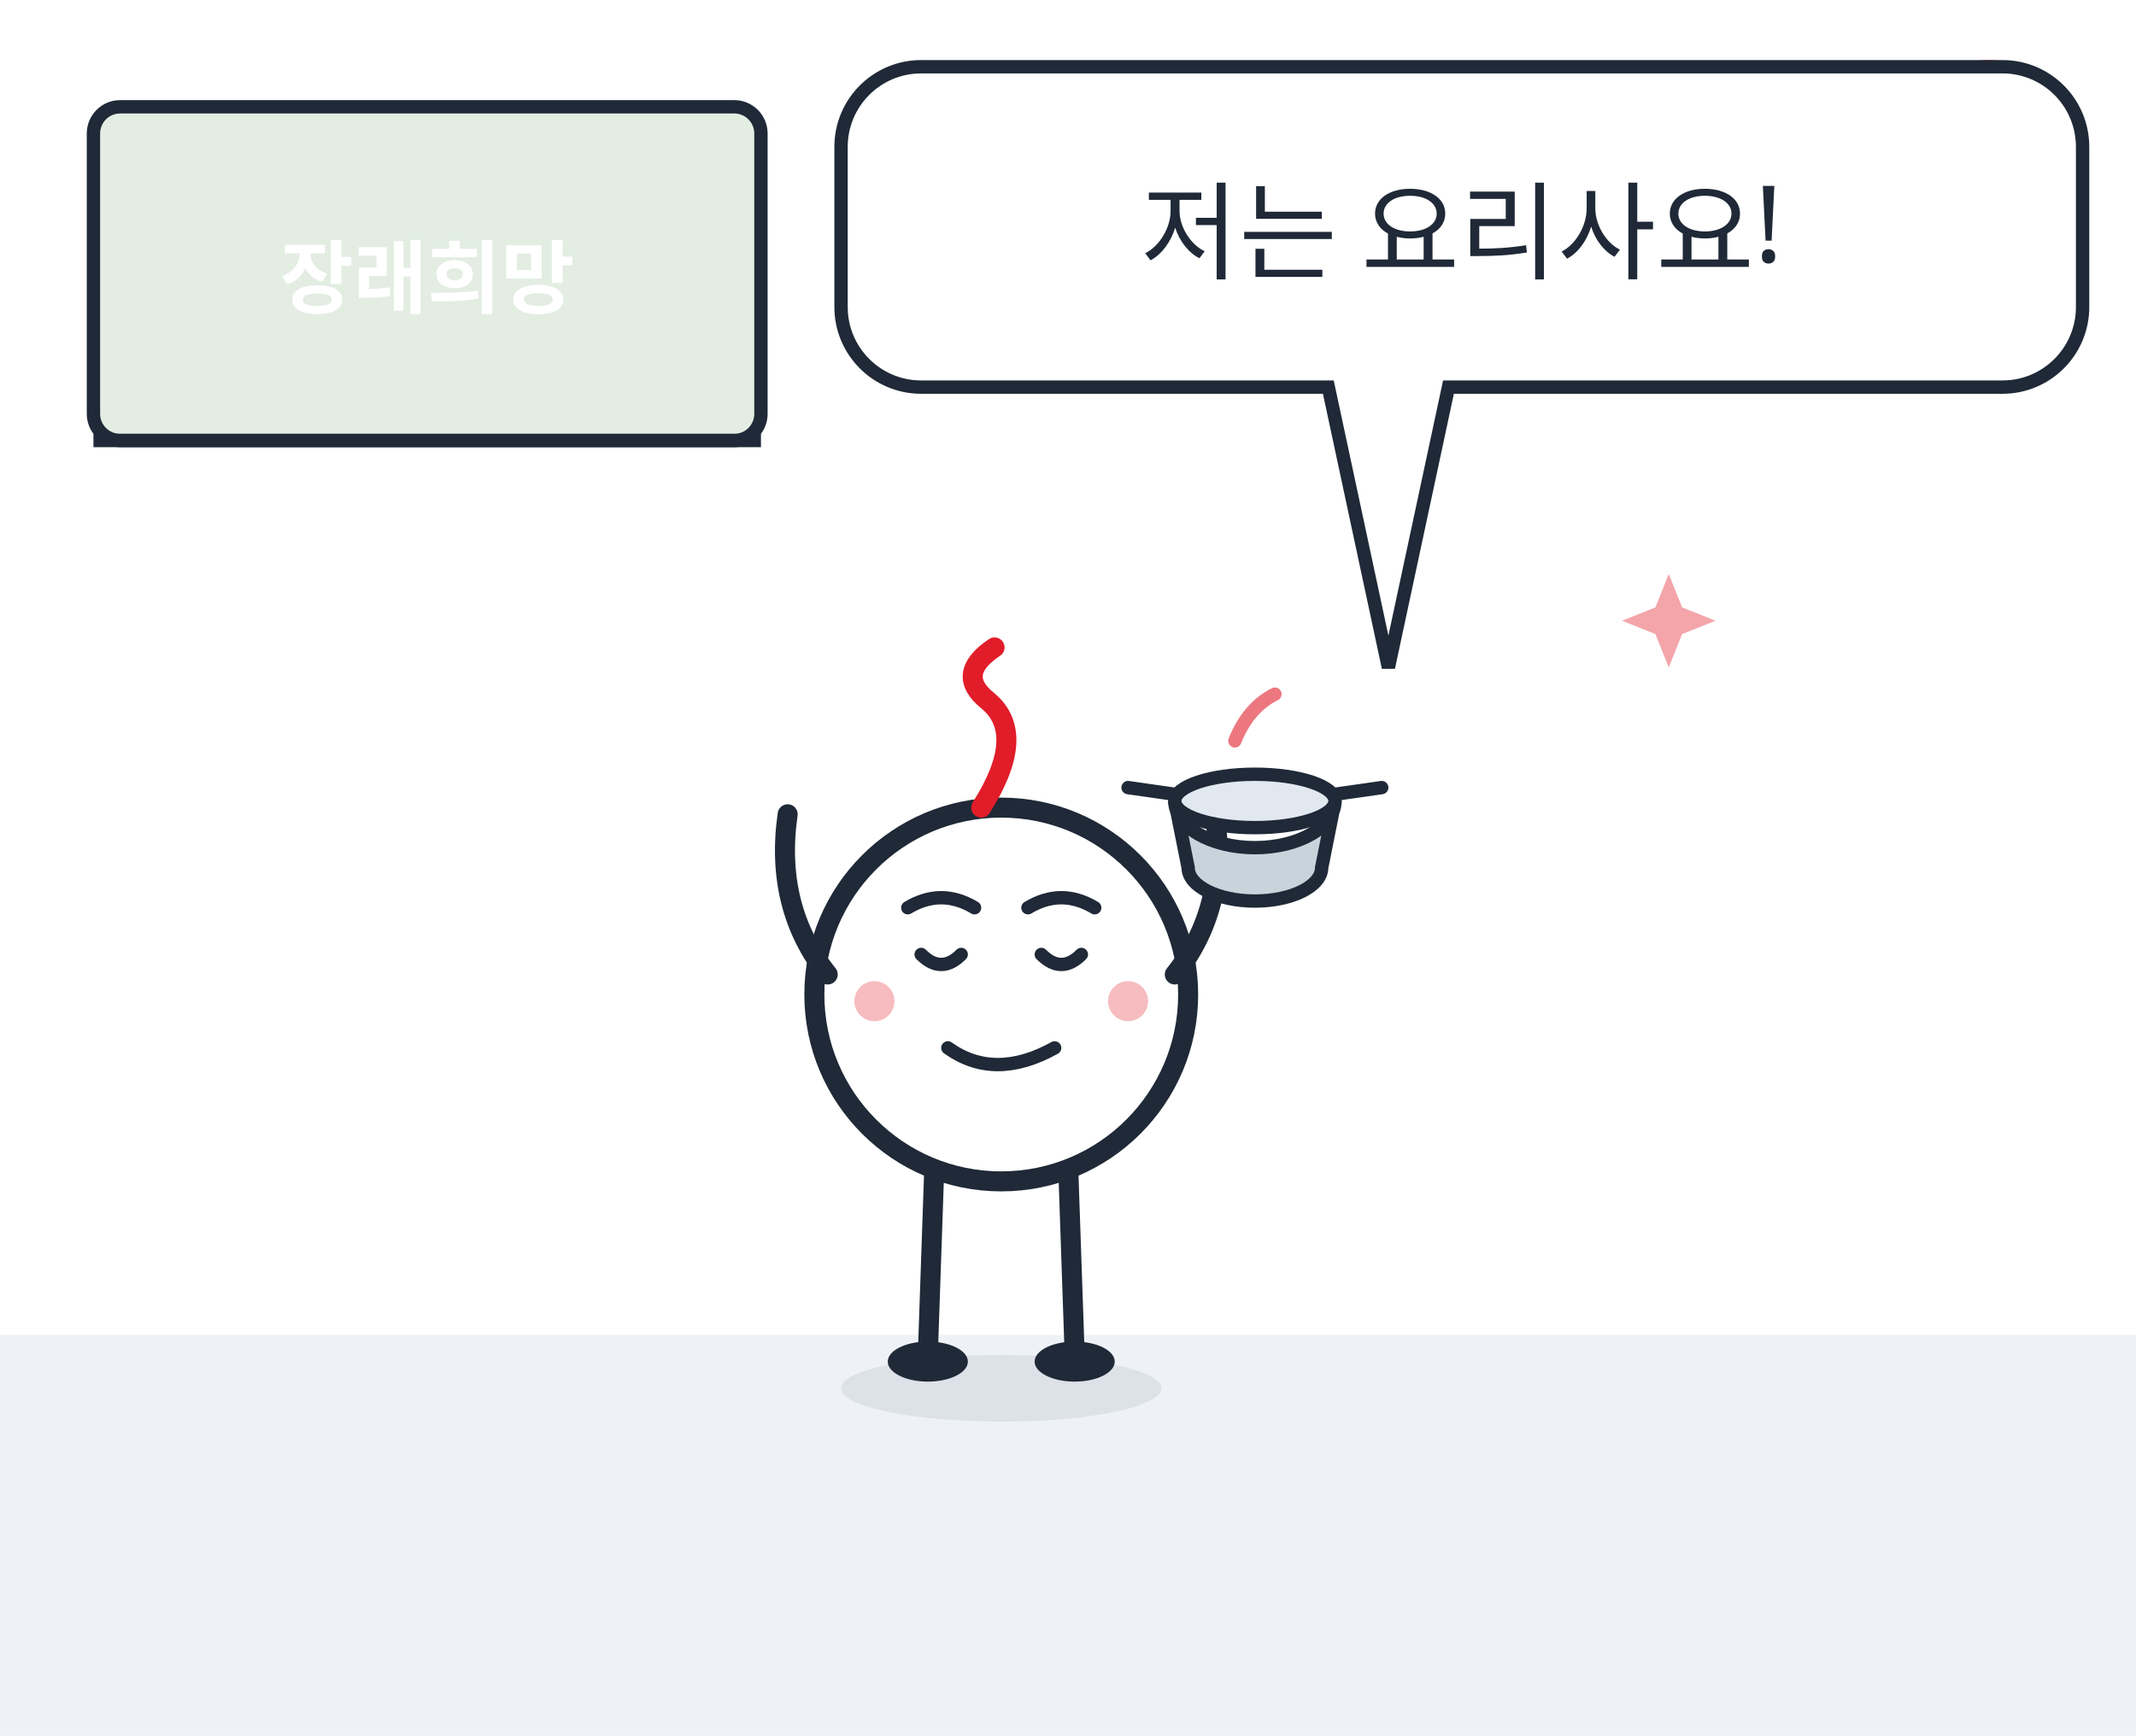
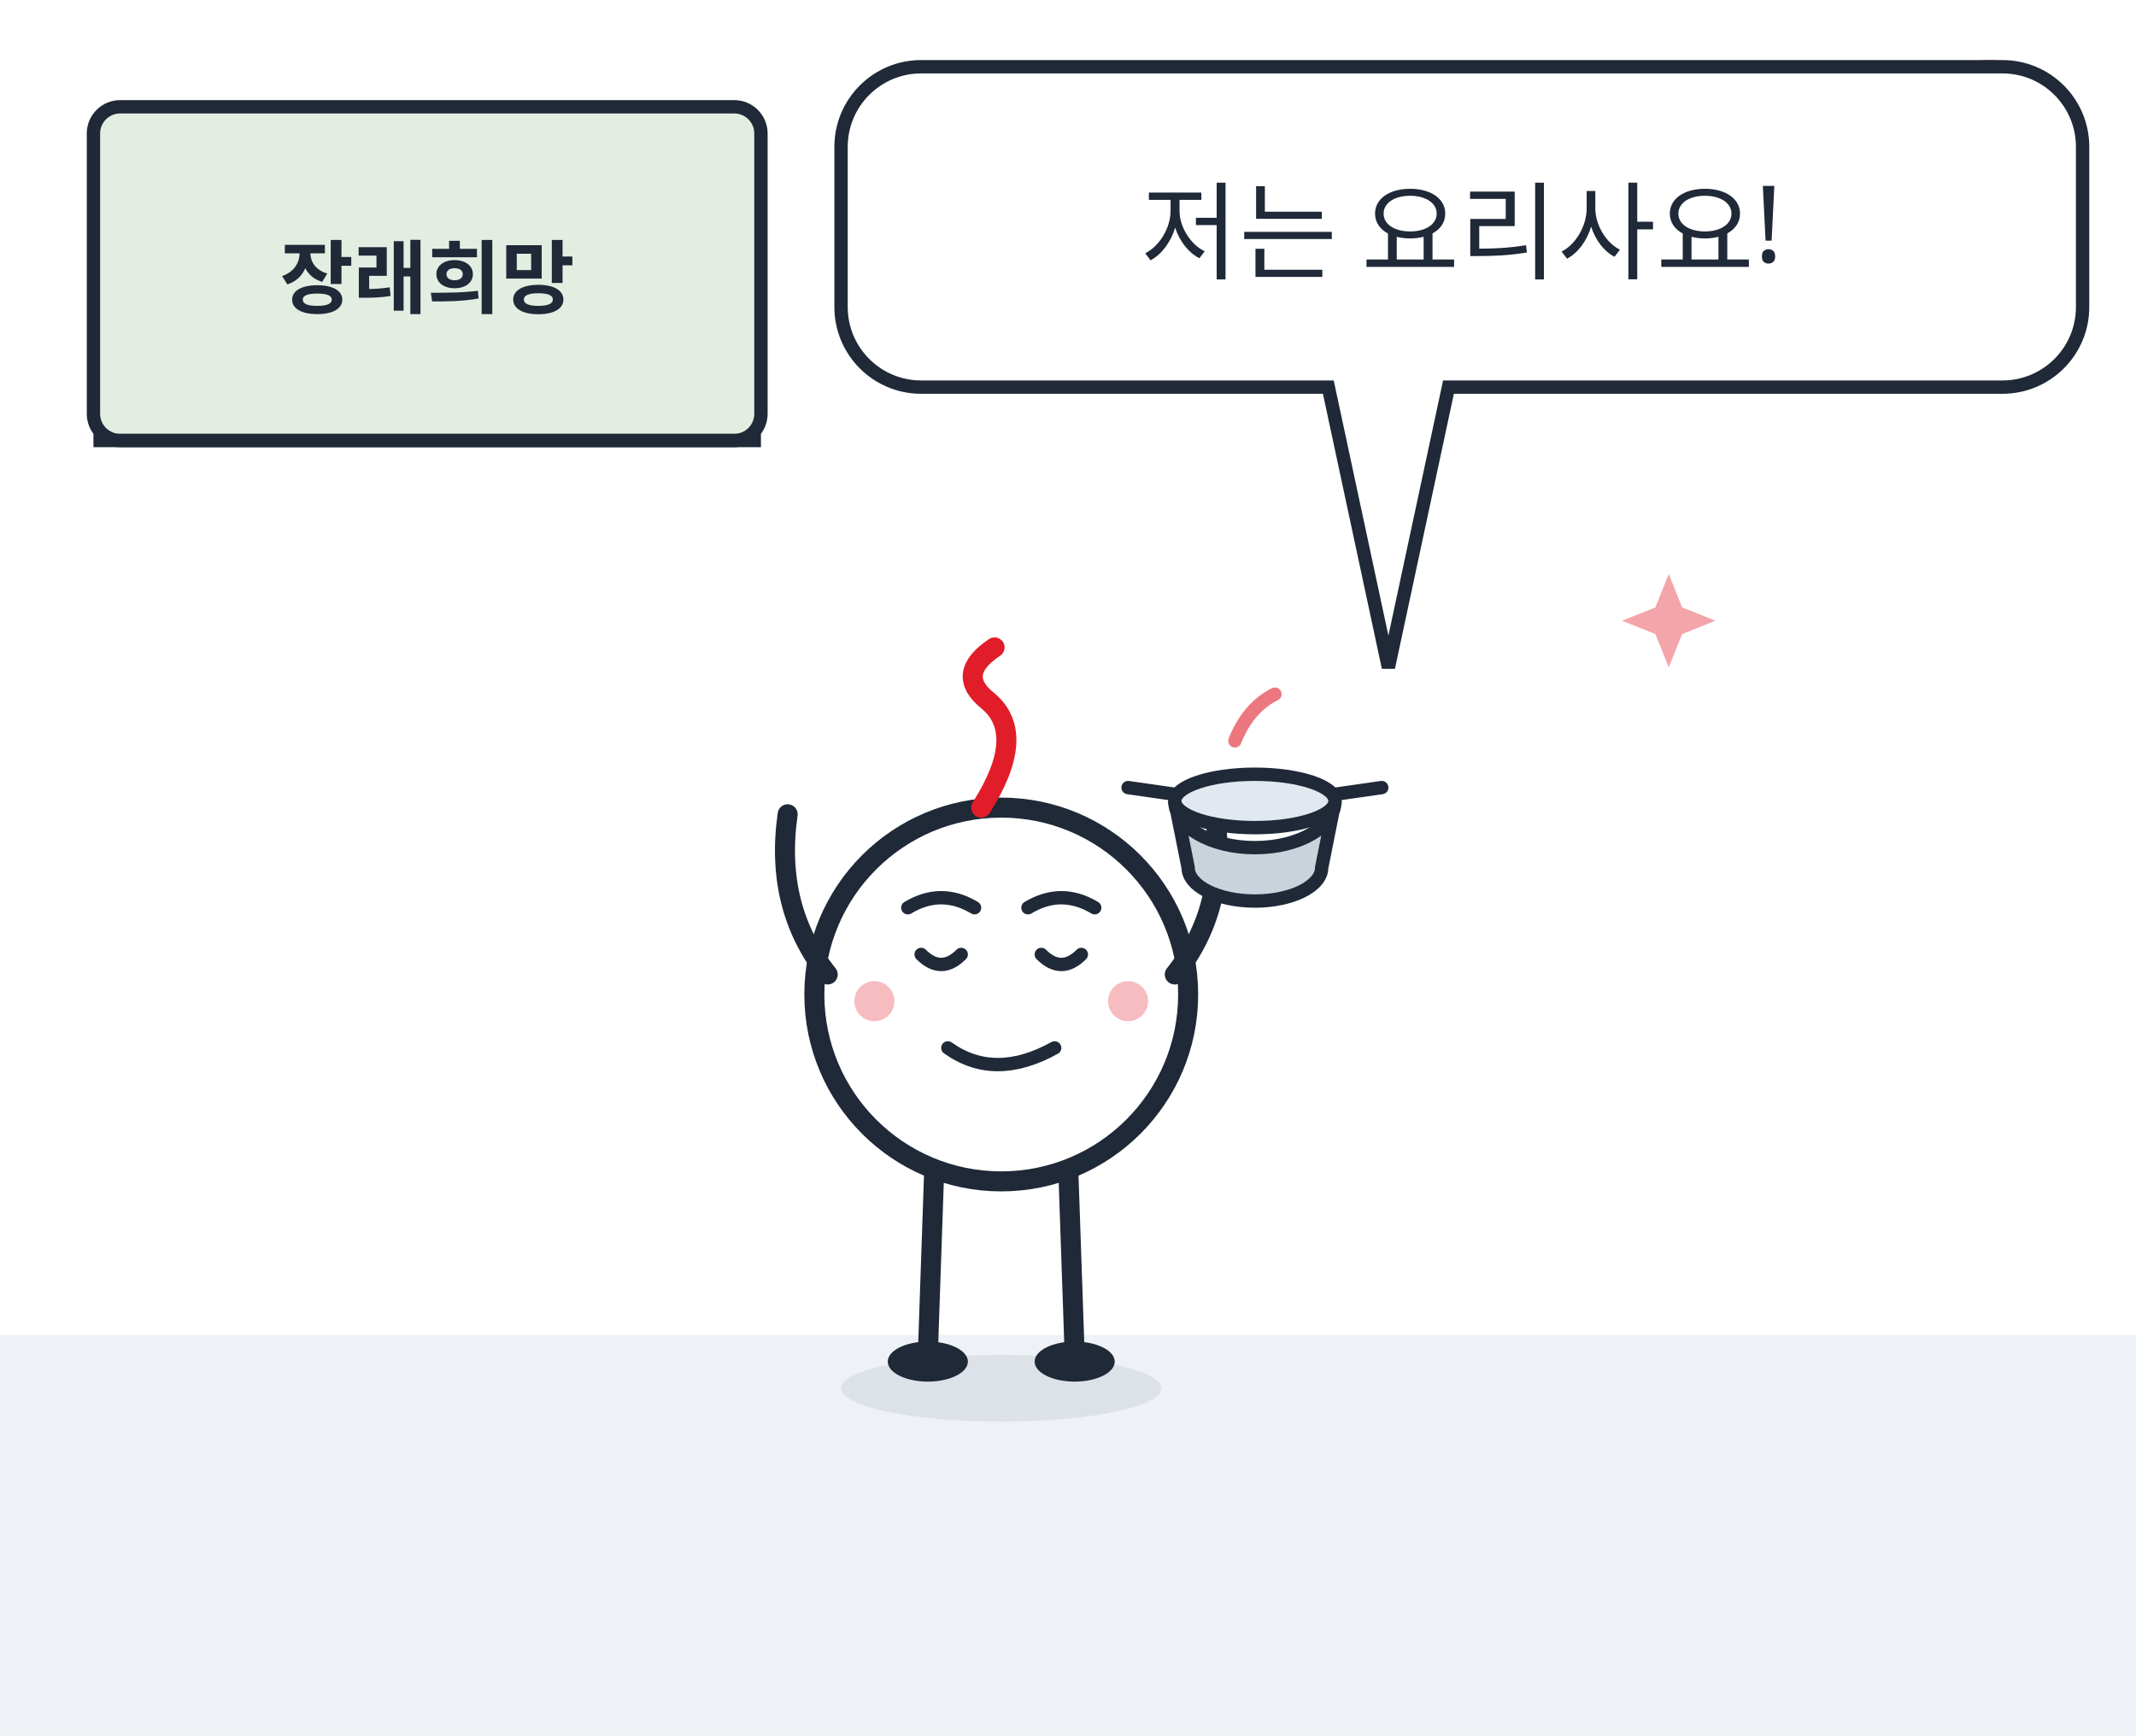
<svg xmlns="http://www.w3.org/2000/svg" viewBox="0 0 320 260" role="img" aria-label="장래희망 발표 시간, 동그라미가 작은 냄비를 들고 요리사라고 외치는 장면">
  <rect width="320" height="260" fill="#ffffff" />
  <rect y="200" width="320" height="60" fill="#eef2f7" />
  <rect x="14" y="16" width="100" height="50" rx="4" fill="#e3ede2" stroke="#1f2937" stroke-width="2" />
  <line x1="14" y1="66" x2="114" y2="66" stroke="#1f2937" stroke-width="2" />
-   <text x="64" y="46" text-anchor="middle" font-family="'Pretendard', sans-serif" font-size="12" font-weight="bold" fill="#ffffff">장래희망</text>
+   <text x="64" y="46" text-anchor="middle" font-family="'Pretendard', sans-serif" font-size="12" font-weight="bold" fill="#1f2937">장래희망</text>
  <circle cx="298" cy="22" r="13" fill="#e11d2a" />
  <text x="298" y="27" text-anchor="middle" font-family="'Pretendard', sans-serif" font-size="14" font-weight="bold" fill="#ffffff">1</text>
  <path d="M 250,86 L 252,91 L 257,93 L 252,95 L 250,100 L 248,95 L 243,93 L 248,91 Z" fill="#e11d2a" opacity="0.4" />
  <g transform="translate(150,206)">
    <ellipse cx="0" cy="2" rx="24" ry="5" fill="#1f2937" opacity="0.08" />
    <line x1="-10" y1="-32" x2="-11" y2="-3" stroke="#1f2937" stroke-width="3" stroke-linecap="round" />
    <line x1="10" y1="-32" x2="11" y2="-3" stroke="#1f2937" stroke-width="3" stroke-linecap="round" />
    <ellipse cx="-11" cy="-2" rx="6" ry="3" fill="#1f2937" />
    <ellipse cx="11" cy="-2" rx="6" ry="3" fill="#1f2937" />
    <circle cx="0" cy="-57" r="28" fill="#ffffff" stroke="#1f2937" stroke-width="3" />
    <path d="M -3,-85 Q 4,-96 -2,-101 Q -7,-105 -1,-109" stroke="#e11d2a" stroke-width="3" stroke-linecap="round" fill="none" />
    <path d="M -26,-60 Q -34,-70 -32,-84" stroke="#1f2937" stroke-width="3" stroke-linecap="round" fill="none" />
    <path d="M 26,-60 Q 34,-70 32,-84" stroke="#1f2937" stroke-width="3" stroke-linecap="round" fill="none" />
    <circle cx="-19" cy="-56" r="3" fill="#e11d2a" opacity="0.3" />
    <circle cx="19" cy="-56" r="3" fill="#e11d2a" opacity="0.3" />
    <path d="M -12,-63 Q -9,-60 -6,-63" stroke="#1f2937" stroke-width="2" stroke-linecap="round" fill="none" />
    <path d="M 6,-63 Q 9,-60 12,-63" stroke="#1f2937" stroke-width="2" stroke-linecap="round" fill="none" />
    <path d="M -14,-70 Q -9,-73 -4,-70" stroke="#1f2937" stroke-width="2" stroke-linecap="round" fill="none" />
    <path d="M 4,-70 Q 9,-73 14,-70" stroke="#1f2937" stroke-width="2" stroke-linecap="round" fill="none" />
    <path d="M -8,-49 Q -1,-44 8,-49" stroke="#1f2937" stroke-width="2" stroke-linecap="round" fill="none" />
    <g transform="translate(38,-86)">
      <path d="M -12,0 A12,7 0 0 0 12,0 L 10,10 A10,5 0 0 1 -10,10 Z" fill="#c9d3dc" stroke="#1f2937" stroke-width="2" />
      <ellipse cx="0" cy="0" rx="12" ry="4" fill="#e2e8f0" stroke="#1f2937" stroke-width="2" />
      <line x1="-19" y1="-2" x2="-12" y2="-1" stroke="#1f2937" stroke-width="2" stroke-linecap="round" />
      <line x1="19" y1="-2" x2="12" y2="-1" stroke="#1f2937" stroke-width="2" stroke-linecap="round" />
      <path d="M -3,-9 Q -1,-14 3,-16" stroke="#e11d2a" stroke-width="2" stroke-linecap="round" fill="none" opacity="0.6" />
    </g>
  </g>
  <path d="M 138,10 H 300 A12,12 0 0 1 312,22 V 46 A12,12 0 0 1 300,58 H 217 L 208,100 L 199,58 H 138 A12,12 0 0 1 126,46 V 22 A12,12 0 0 1 138,10 Z" fill="#ffffff" stroke="#1f2937" stroke-width="2" />
  <text x="219" y="35" text-anchor="middle" dominant-baseline="middle" font-family="'Pretendard', sans-serif" font-size="16" fill="#1f2937">저는 요리사요!</text>
</svg>
